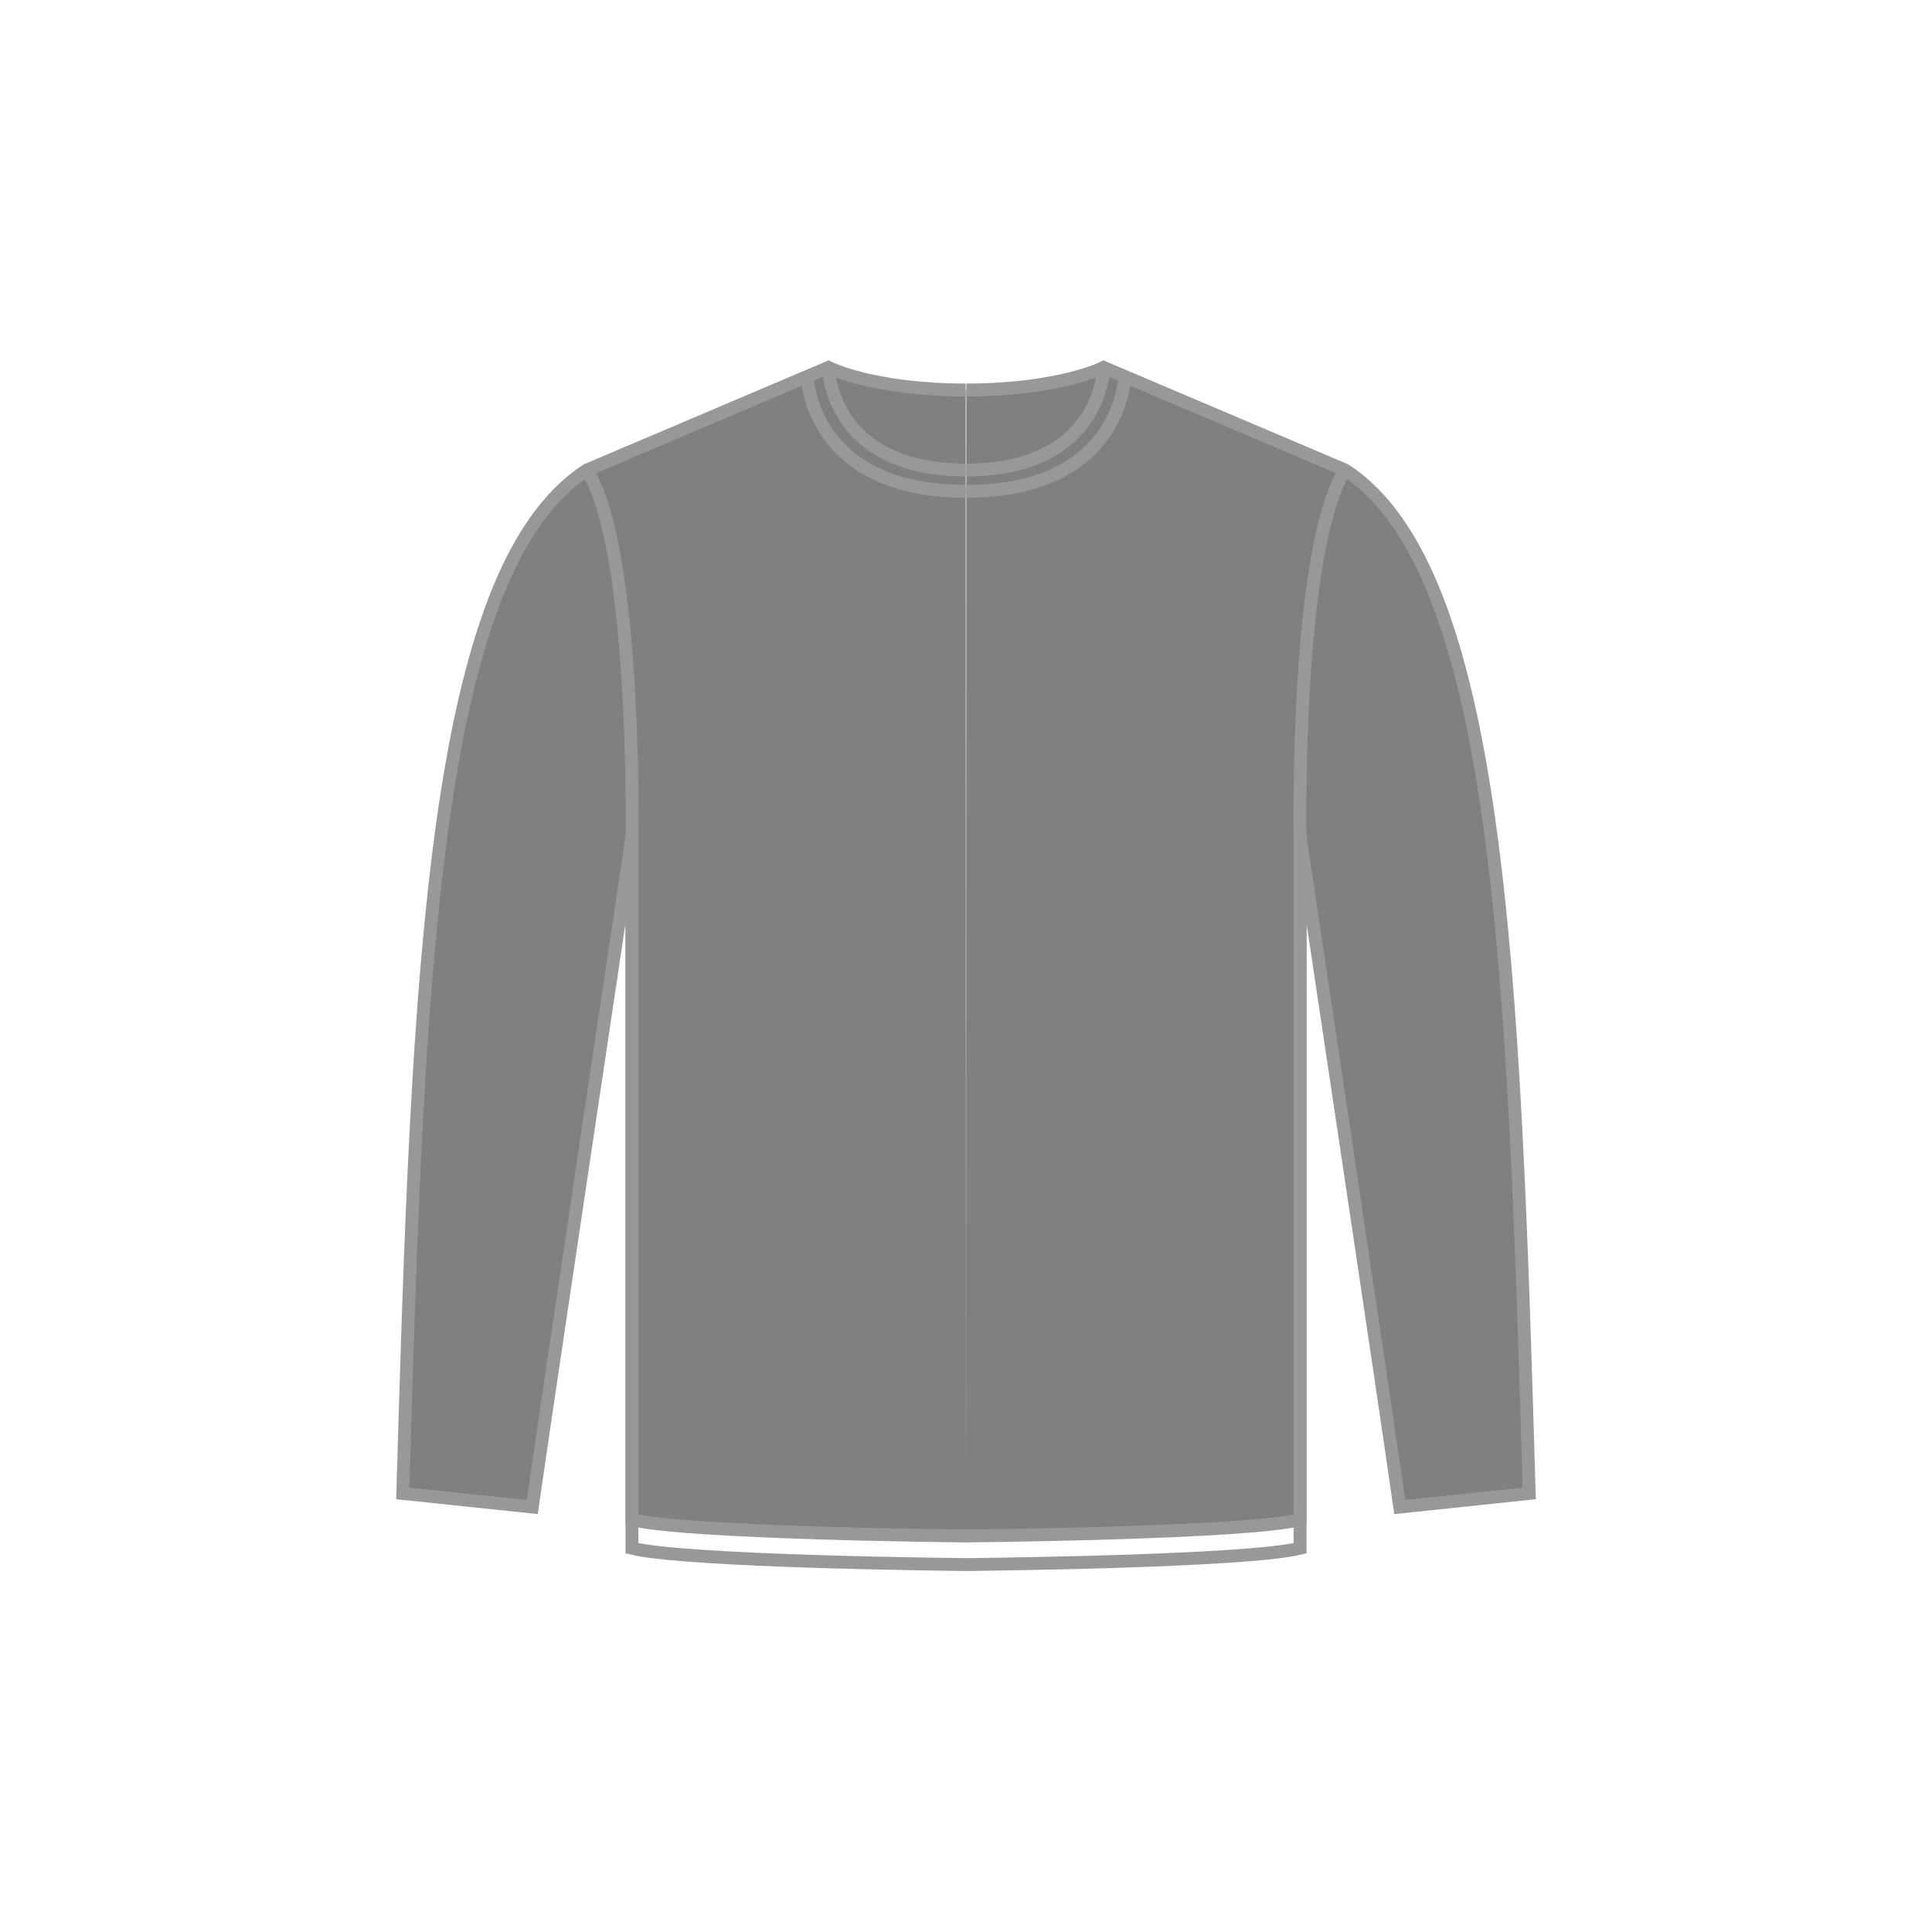
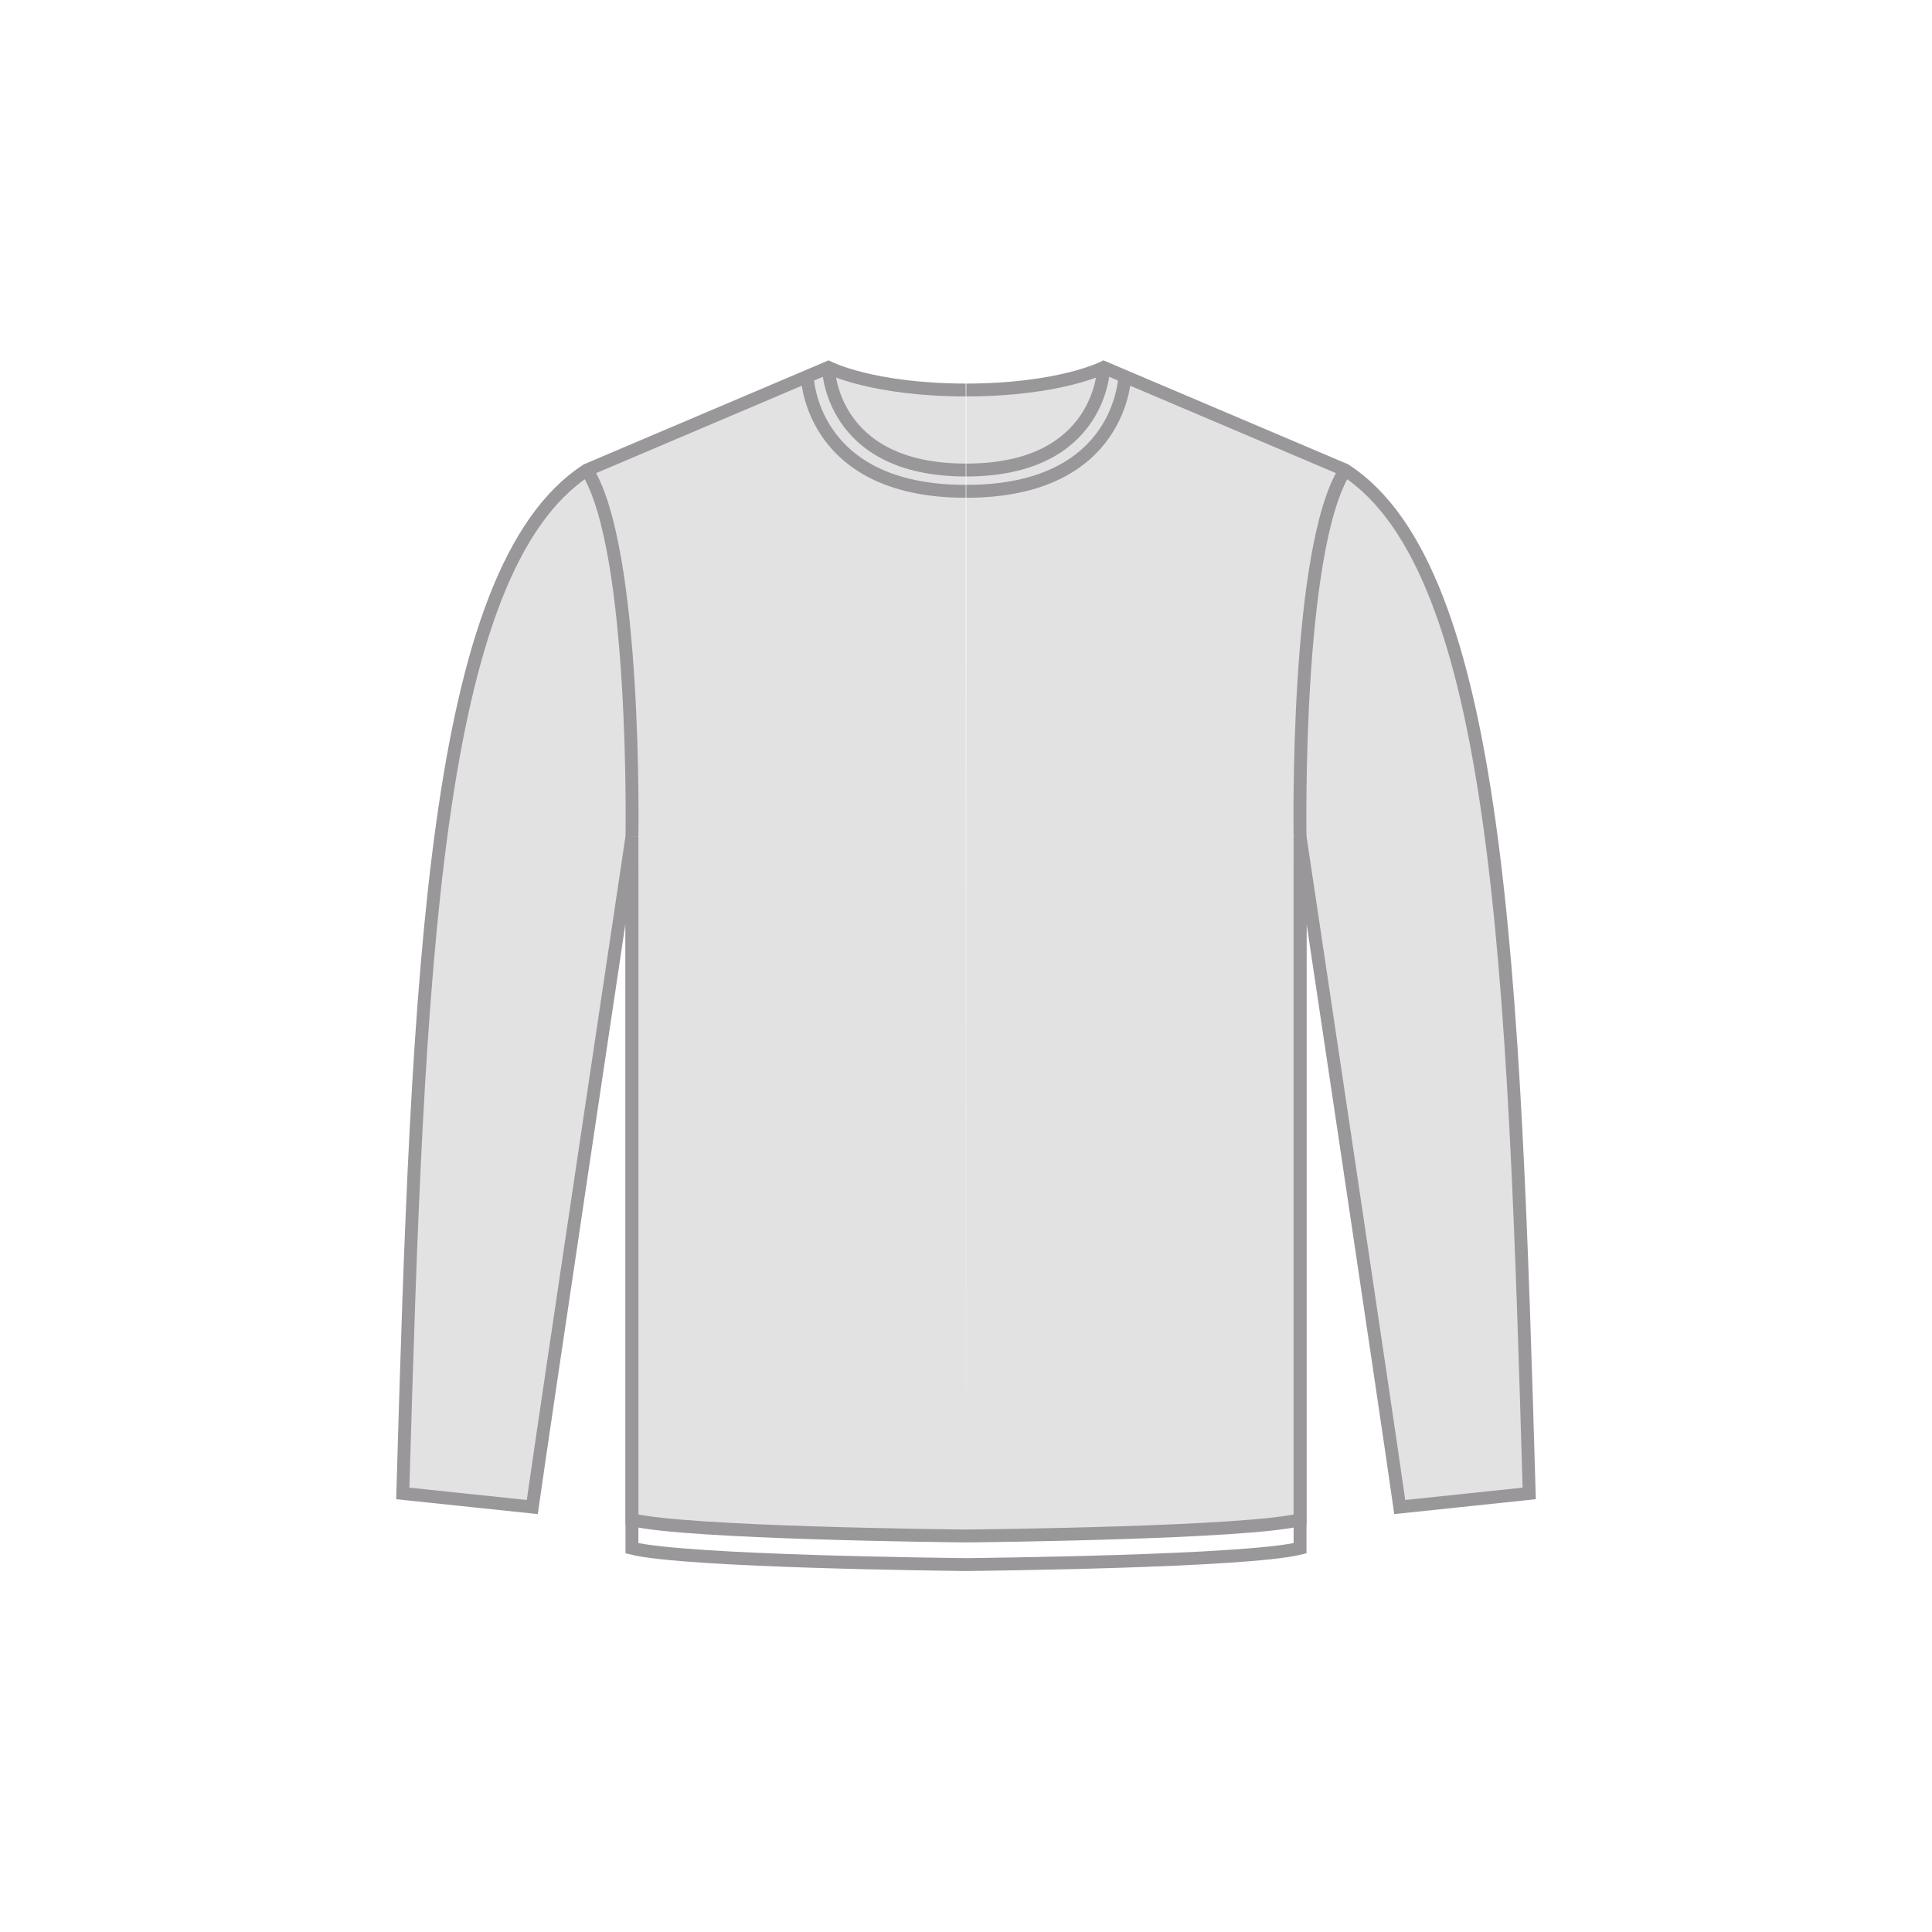
<svg xmlns="http://www.w3.org/2000/svg" version="1.1" x="0px" y="0px" viewBox="0 0 75 75" enable-background="new 0 0 75 75" xml:space="preserve">
  <g id="Titles" display="none">
    <text transform="matrix(1 0 0 1 17.8892 5.3301)" display="inline">
      <tspan x="0" y="0" fill="#9B9694" font-family="'CircularAirPro-Bold'" font-size="4.4">OC Long </tspan>
      <tspan x="19.316" y="0" fill="#9B9694" font-family="'CircularAirPro-Bold'" font-size="4.4">S</tspan>
      <tspan x="21.956" y="0" fill="#9B9694" font-family="'CircularAirPro-Bold'" font-size="4.4">le</tspan>
      <tspan x="25.599" y="0" fill="#9B9694" font-family="'CircularAirPro-Bold'" font-size="4.4">e</tspan>
      <tspan x="27.992" y="0" fill="#9B9694" font-family="'CircularAirPro-Bold'" font-size="4.4">v</tspan>
      <tspan x="30.329" y="0" fill="#9B9694" font-family="'CircularAirPro-Bold'" font-size="4.4">e</tspan>
    </text>
  </g>
  <g id="OC_Mens">
    <g>
-       <path fill="grey" stroke="#99979A" stroke-width="0.5" stroke-miterlimit="10" d="M37.5,59.626L37.5,59.626h0.013h0.012    c0.547-0.006,10.816-0.111,12.943-0.632V32.477c0,0,3.39,22.618,3.87,26.026l5.026-0.528c-0.587-20.28-1.156-35.85-7.148-39.729    l-9.373-3.982c0,0-1.696,0.871-5.33,0.876" />
+       <path fill="#E2E2E2" stroke="#99979A" stroke-width="0.5" stroke-miterlimit="10" d="M37.5,59.626L37.5,59.626h0.013h0.012    c0.547-0.006,10.816-0.111,12.943-0.632V32.477c0,0,3.39,22.618,3.87,26.026l5.026-0.528c-0.587-20.28-1.156-35.85-7.148-39.729    l-9.373-3.982c0,0-1.696,0.871-5.33,0.876" />
      <path fill="none" stroke="#99979A" stroke-width="0.5" stroke-miterlimit="10" d="M50.468,32.477c0,0-0.194-11.158,1.748-14.229" />
      <path fill="none" stroke="#99979A" stroke-width="0.5" stroke-miterlimit="10" d="M42.843,14.264c0,0-0.049,3.982-5.33,3.982" />
      <path fill="none" stroke="#99979A" stroke-width="0.5" stroke-miterlimit="10" d="M43.668,14.555c0,0-0.056,4.518-6.155,4.518" />
      <path fill="none" stroke="#99979A" stroke-width="0.5" stroke-miterlimit="10" d="M37.5,60.736L37.5,60.736h0.013h0.012    c0.547-0.007,10.816-0.111,12.943-0.633V33.586" />
-       <path fill="grey" stroke="#99979A" stroke-width="0.5" stroke-miterlimit="10" d="M37.5,59.626L37.5,59.626h-0.012h-0.012    c-0.548-0.006-10.816-0.111-12.944-0.632V32.477c0,0-3.389,22.618-3.869,26.026l-5.027-0.528    c0.587-20.28,1.157-35.85,7.148-39.729l9.374-3.982c0,0,1.696,0.871,5.33,0.876" />
+       <path fill="#E2E2E2" stroke="#99979A" stroke-width="0.5" stroke-miterlimit="10" d="M37.5,59.626L37.5,59.626h-0.012h-0.012    c-0.548-0.006-10.816-0.111-12.944-0.632V32.477c0,0-3.389,22.618-3.869,26.026l-5.027-0.528    c0.587-20.28,1.157-35.85,7.148-39.729l9.374-3.982c0,0,1.696,0.871,5.33,0.876" />
      <path fill="none" stroke="#99979A" stroke-width="0.5" stroke-miterlimit="10" d="M24.532,32.477c0,0,0.194-11.158-1.748-14.229" />
      <path fill="none" stroke="#99979A" stroke-width="0.5" stroke-miterlimit="10" d="M32.158,14.264c0,0,0.048,3.982,5.33,3.982" />
      <path fill="none" stroke="#99979A" stroke-width="0.5" stroke-miterlimit="10" d="M31.332,14.555c0,0,0.057,4.518,6.156,4.518" />
      <path fill="none" stroke="#99979A" stroke-width="0.5" stroke-miterlimit="10" d="M37.5,60.736L37.5,60.736h-0.012h-0.012    c-0.548-0.007-10.816-0.111-12.944-0.633V33.586" />
    </g>
  </g>
</svg>
